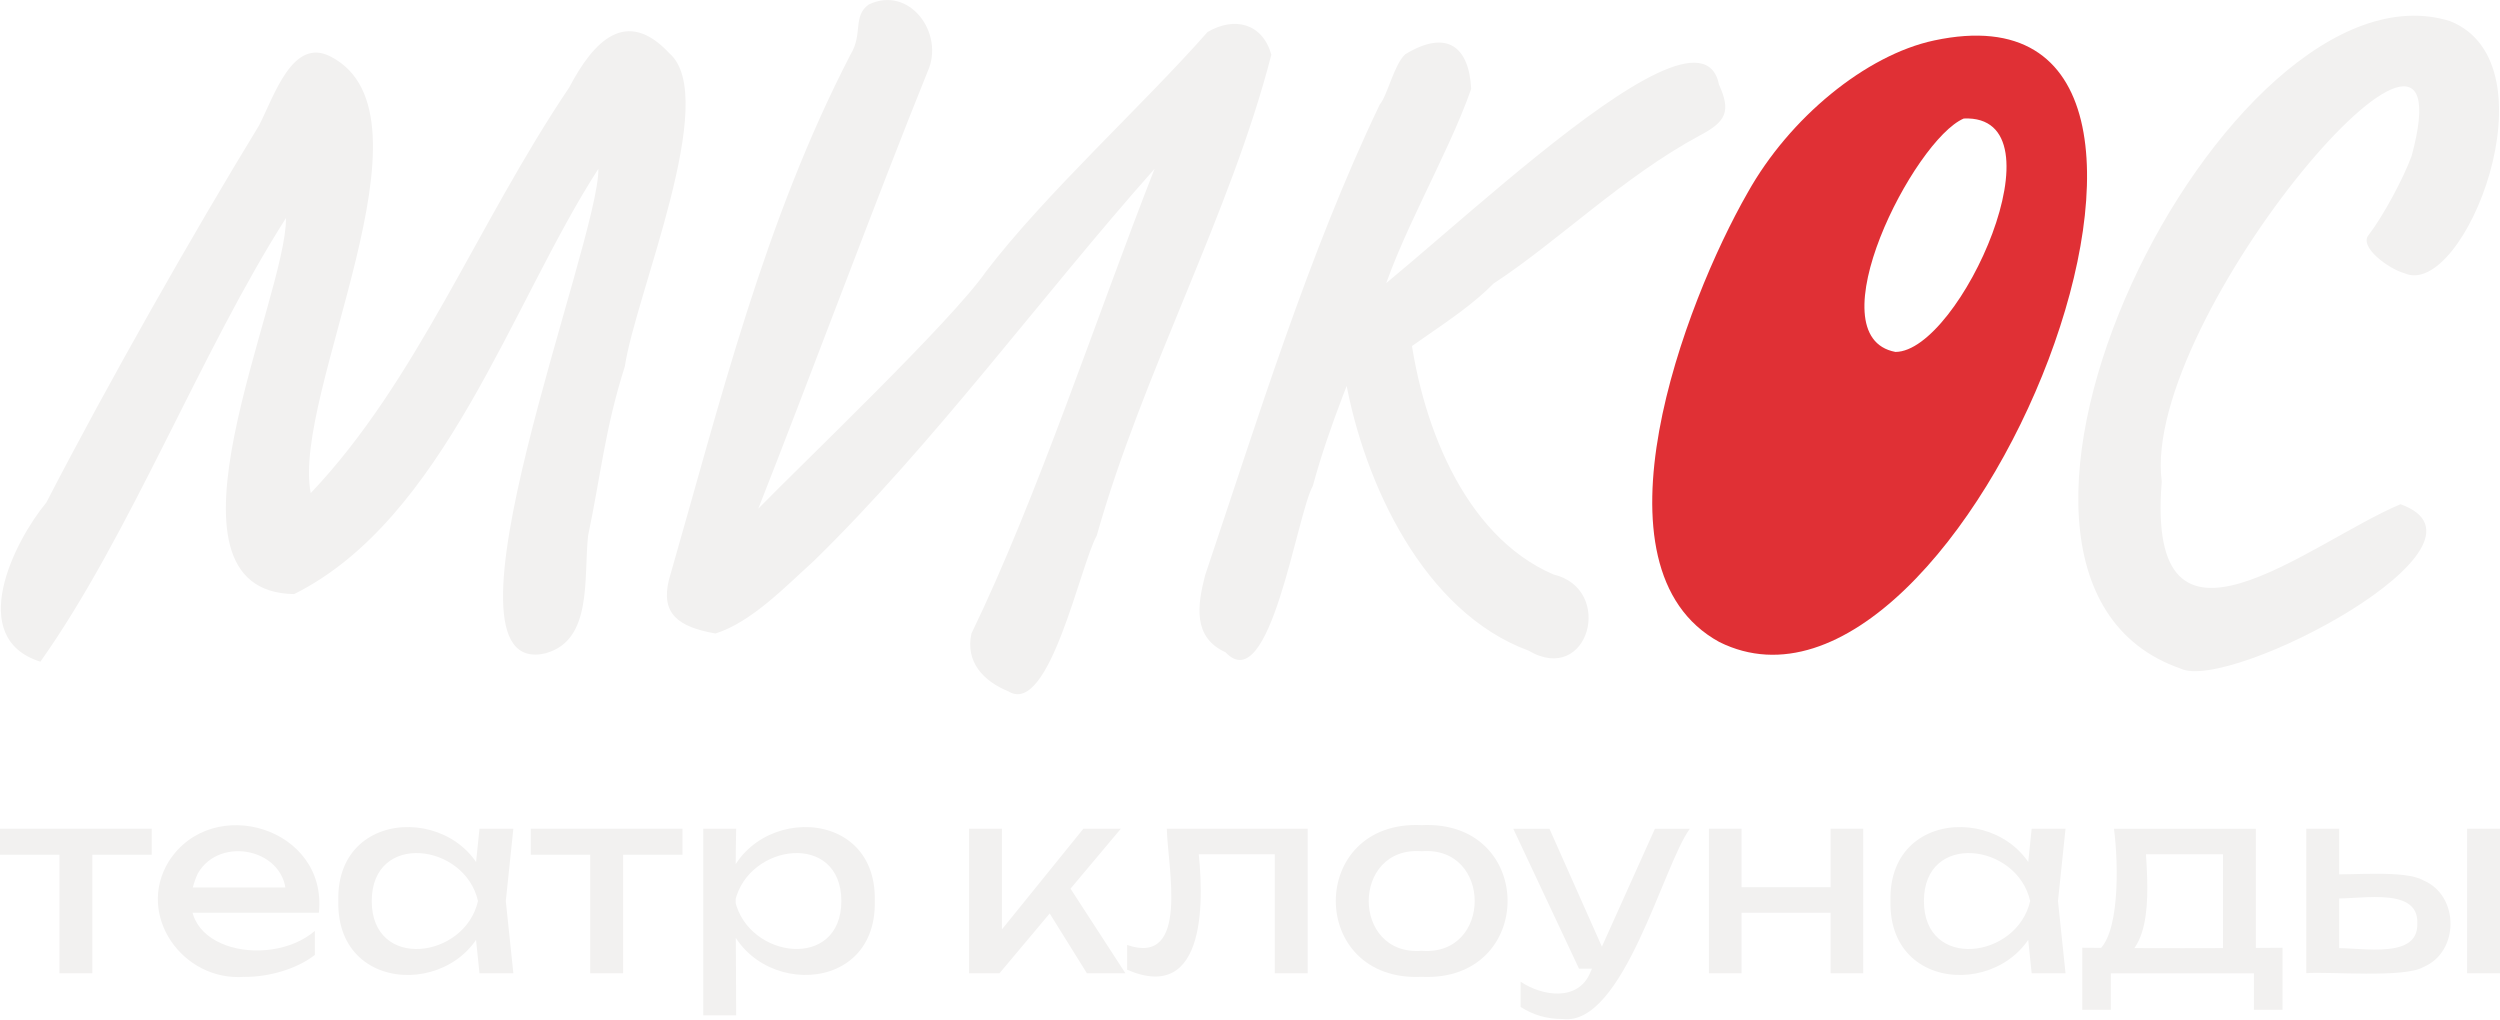
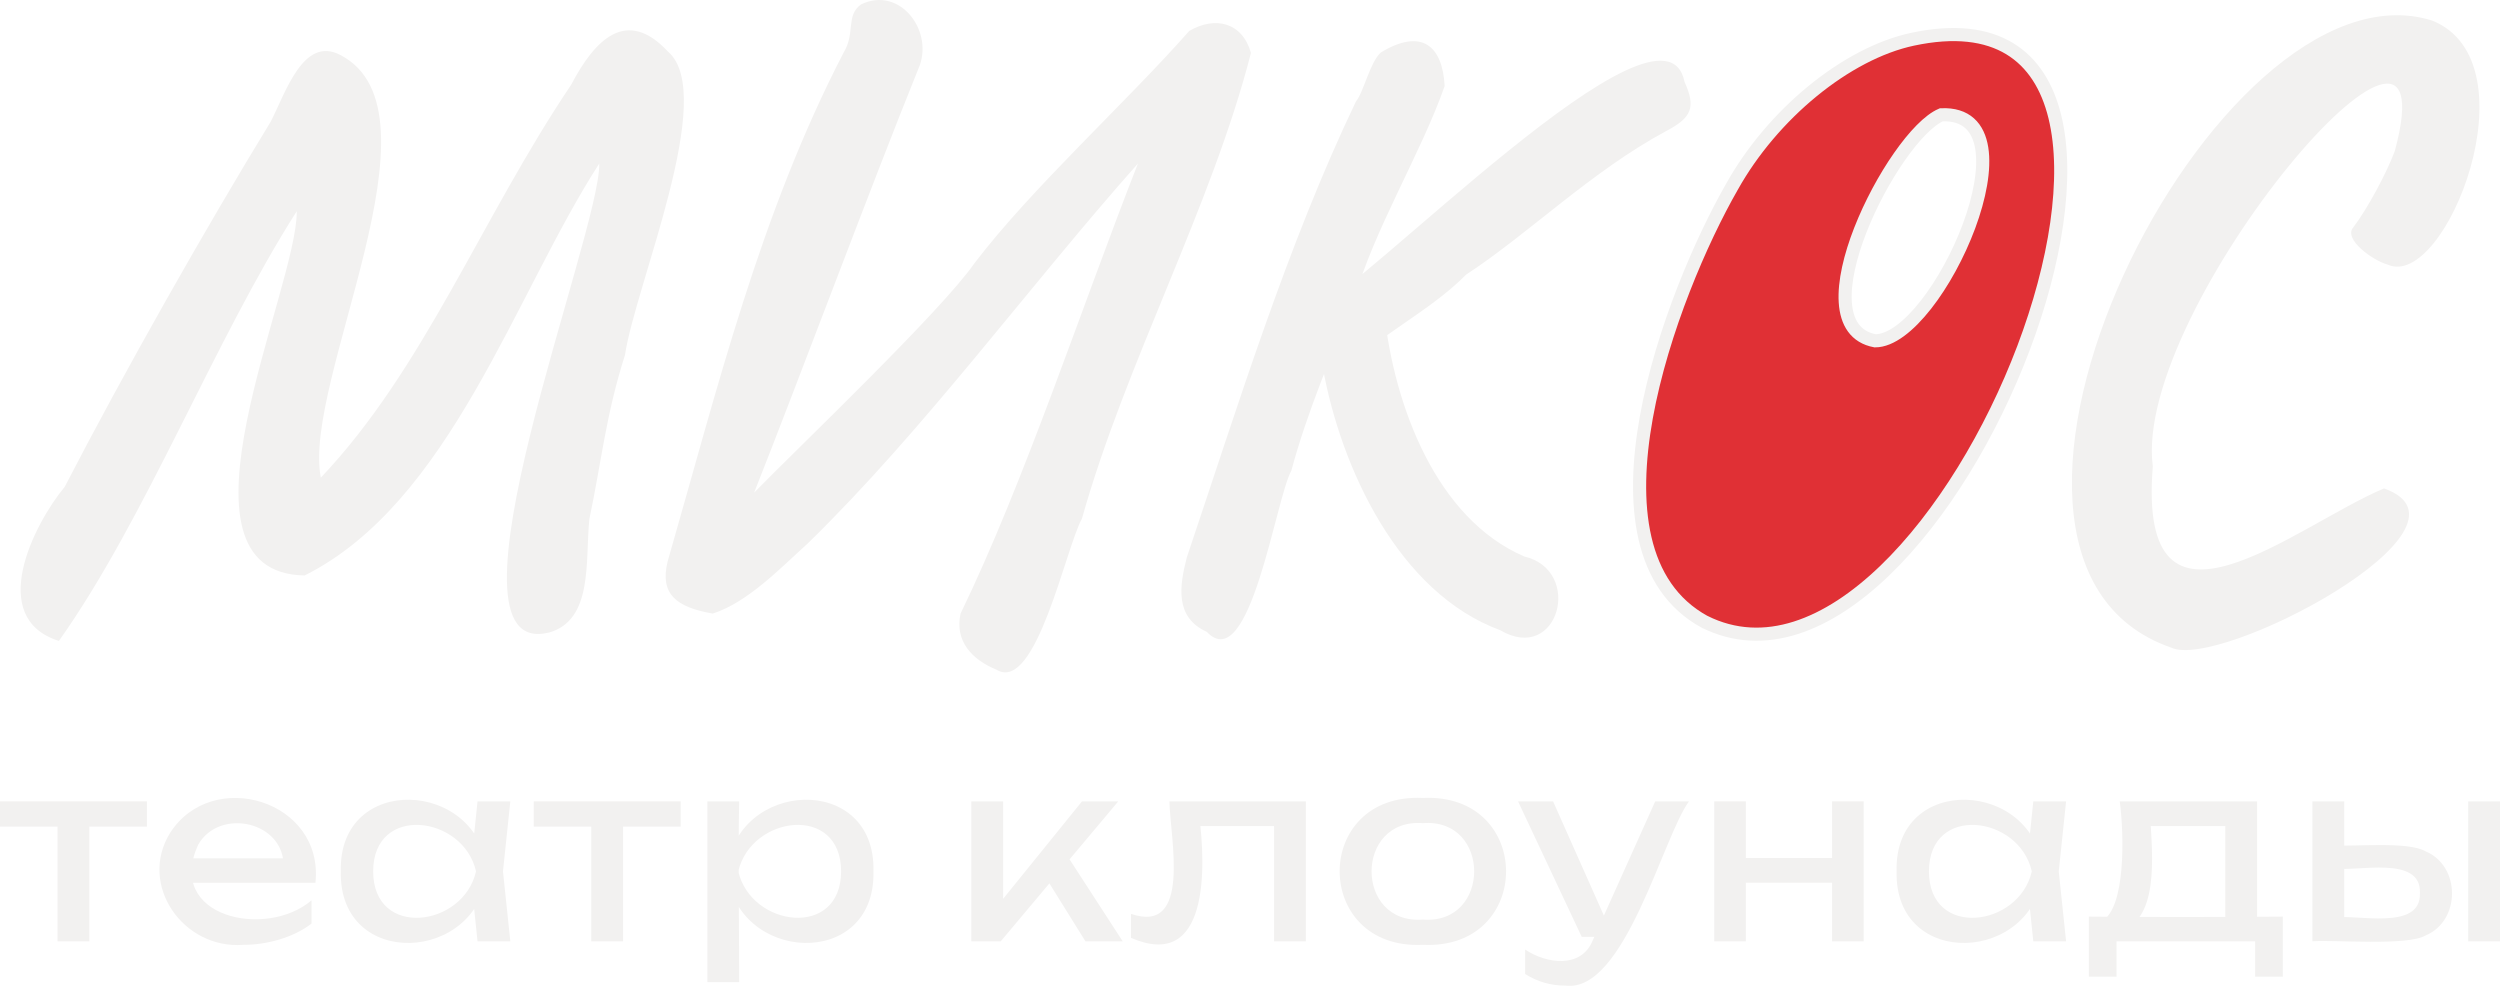
- <svg xmlns="http://www.w3.org/2000/svg" xmlns:xlink="http://www.w3.org/1999/xlink" id="_Слой_2" data-name="Слой 2" viewBox="0 0 334.37 136.32">
-   <defs>
-     <style>
-       .cls-1 {
-         fill: #e03035;
-       }
- 
-       .cls-2 {
-         fill: #f2f1f0;
-       }
-     </style>
-     <symbol id="Logo_Horizontal_2" data-name="Logo Horizontal 2" viewBox="0 0 334.37 136.32">
+ <svg xmlns="http://www.w3.org/2000/svg" id="_Слой_2" data-name="Слой 2" viewBox="0 0 381.13 150.3">
+   <g id="_Слой_1_копия_" data-name="Слой 1 (копия)">
+     <g id="Logo_Vertical_2_копия_" data-name="Logo Vertical 2 (копия)">
      <g>
-         <g>
-           <path class="cls-2" d="M73.05,87.36c-16.31,3.97,7.16-55.17,6.98-64.78-11.66,18.05-20.59,46.84-40.69,56.88-19.95-.32-.97-39.65-1.09-50.3-11.41,17.9-20.84,42.4-32.85,59.34-9.99-3.15-3.54-16.05,.8-21.29,8.26-15.99,19.59-35.92,28.44-50.42,2.06-3.99,4.49-11.9,9.61-9.21,15.13,7.85-5.31,45.1-2.69,58.37,14.27-15.03,22.15-35.81,34.57-54.25,3.3-6.29,7.65-10.73,13.39-4.58,6.86,5.93-4.54,32.33-5.95,41.89-2.65,8.32-3.18,14.36-4.92,22.66-.59,5.79,.58,13.93-5.61,15.68Z" />
-           <path class="cls-2" d="M134.97,92.51c-3.49-1.4-5.87-4.01-5.04-7.78,8.8-18.16,16.69-42.26,24.49-62.15-15.09,16.99-29.47,36.74-45.61,52.48-3.73,3.36-8.25,8.12-13.11,9.67-5.05-.88-7.32-2.68-6.24-7.15,6.92-24.03,12.76-48.01,24.32-70.33,1.64-2.68,.25-5.09,2.4-6.64,5.45-2.63,10.2,3.85,7.9,8.93-6.34,15.64-16.53,43-22.66,58.49,5.95-6.1,25.85-25.06,30.45-31.7,7.97-10.44,20.98-22.22,29.64-32.05,3.59-2.1,7.34-1.18,8.53,3.03-5.45,21.23-17.27,42.7-23.35,64.32-2.23,3.98-6.31,24.01-11.73,20.89Z" />
-           <path class="cls-2" d="M163.93,87.25c-4.43-2-3.78-6.31-2.75-10.3,6.91-20.48,13.81-43.03,23.35-62.95,1.06-1.27,1.93-5.4,3.43-6.75,5.61-3.39,8.52-.97,8.81,4.64-3.24,9.24-9.87,20.03-12.48,29.47-2.97,7.15-6.57,15.71-8.7,23.63-2.16,3.82-5.72,28.55-11.67,22.26Zm13.96-43.95c7.74-3.17,49.15-46.37,52.02-31.99,1.59,3.51,1.04,4.93-2.57,6.81-10.27,5.53-19.02,14.21-27.58,19.8-5.09,5.17-12.58,8.63-17.74,13.96l-4.12-8.58Zm26.55,43.72c-14.01-5.15-22-22.39-24.49-36.28,0,0,.12-7.1,.12-7.1l8.35-.57c1.4,13.03,7.23,28.54,19.34,33.76,8.24,1.94,4.74,14.94-3.32,10.19Z" />
-           <path class="cls-1" d="M229.96,85.87c-18.09-9.91-4.62-45.43,3.78-60.09,5.58-10.01,15.81-18.42,24.95-20.37,46.23-9.86,4.16,96.79-28.73,80.46Zm23.55-38.8c8.64-.02,22.88-31.81,9.14-31.22-6.69,2.86-20.07,29.16-9.14,31.22Z" />
-           <path class="cls-2" d="M291.65,89.42c-35.6-12.37,6.12-95.96,36.05-86.59,14.31,5.71,1.84,37.31-6.12,33.71-2.05-.55-6.19-3.54-4.75-5.15,1.93-2.52,4.61-7.5,5.72-10.53,8.25-30.45-36.31,21.64-33.42,43.55-2.2,27.01,19.63,8.2,31.93,3.03,14.9,5.32-22.85,25.19-29.41,21.98Z" />
-         </g>
-         <g>
-           <path class="cls-2" d="M0,110.84H20.29v3.48H0v-3.48Zm7.95,1.54h4.4v17.79H7.95v-17.79Z" />
-           <path class="cls-2" d="M32.71,130.65c-8.29,.65-14.57-8.26-10.13-15.45,5.83-9.12,21.27-4.49,20.07,6.88H24.62v-3.38h15.83l-2.2,1.26c.25-6.38-8.85-8.34-11.8-3.12-4.55,9.99,9.39,13.03,15.66,7.67v3.21c-2.46,1.92-6.19,2.95-9.4,2.94Z" />
-           <path class="cls-2" d="M65.48,120.51c-1.15,12.69-20.55,13.68-20.23,0-.36-13.68,19.15-12.69,20.23,0Zm-15.76,0c0,9.34,12.46,7.74,14.21,0-1.74-7.74-14.2-9.33-14.21,0Zm14.41,9.66l-.74-7.17,.88-2.49-.88-2.46,.74-7.21h4.53l-1.01,9.67,1.01,9.66h-4.53Z" />
-           <path class="cls-2" d="M70.99,110.84h20.29v3.48h-20.29v-3.48Zm7.95,1.54h4.4v17.79h-4.4v-17.79Z" />
-           <path class="cls-2" d="M94.06,110.84h4.4c-.16,7.06,0,17.79,0,24.96h-4.4v-24.96Zm2.71,9.67c1.13-12.69,20.57-13.68,20.23,0,.31,13.69-19.05,12.67-20.23,0Zm15.76,0c-.02-9.34-12.42-7.73-14.21,0,1.79,7.73,14.19,9.34,14.21,0Z" />
-           <path class="cls-2" d="M129.61,130.17v-19.33h4.4v15.57l-1.32-.48,12.21-15.09h5.01l-16.23,19.33h-4.06Zm15.76,0l-5.95-9.56,3.08-2.8,8.02,12.36h-5.14Z" />
-           <path class="cls-2" d="M156.06,110.84h18.84v19.33h-4.4v-17.96l2.03,2.05h-14.27l1.89-1.57c.97,7.4,1.34,21.65-9.4,17.01v-3.31c8.42,2.89,5.41-10.42,5.31-15.54Z" />
-           <path class="cls-2" d="M190.15,130.65c-15.32,.72-15.32-21.02,0-20.29,15.32-.73,15.31,21.01,0,20.29Zm0-3.48c9.45,.73,9.45-14.05,0-13.32-9.45-.72-9.45,14.04,0,13.32Z" />
-           <path class="cls-2" d="M211.19,129.56l-8.79-18.71h4.84l8.32,18.71h-4.36Zm-2.2,6.73c-2.12,0-3.9-.53-5.61-1.61v-3.38c2.91,1.96,7.73,2.68,9.33-1.26,0,0,8.63-19.19,8.63-19.19h4.67c-3.56,4.8-8.88,26.45-17.01,25.44Z" />
-           <path class="cls-2" d="M228.57,110.84h4.36v19.33h-4.36v-19.33Zm2.47,7.82h15.63v3.42h-15.63v-3.42Zm13.8-7.82h4.36v19.33h-4.36v-19.33Z" />
-           <path class="cls-2" d="M273.08,120.51c-1.15,12.69-20.55,13.68-20.23,0-.36-13.68,19.15-12.69,20.23,0Zm-15.76,0c0,9.34,12.46,7.74,14.21,0-1.74-7.74-14.21-9.33-14.21,0Zm14.41,9.66l-.74-7.17,.88-2.49-.88-2.46,.74-7.21h4.53l-1.01,9.67,1.01,9.66h-4.53Z" />
-           <path class="cls-2" d="M305.28,126.76v8.3h-3.82v-4.88h-19.14v4.88h-3.82v-8.3c7.45,.08,19.34,.07,26.79,0Zm-22.53-15.91h18.97v18.03h-4.4v-16.67l2.03,2.05h-14.31l1.89-1.5c.28,5.34,1.45,15.1-4.8,16.12l-1.79-1.54c3.19-1.86,3.03-11.69,2.4-16.49Z" />
-           <path class="cls-2" d="M308.46,130.17v-19.33h4.4v18.1l-1.56-2.05c3.04-.55,12.2,1.94,12.01-3.38,.23-5.34-8.84-2.89-11.87-3.42v-3.18c2.82,.2,10.24-.6,12.68,.84,4.84,2.03,4.84,9.57,0,11.59-2.5,1.5-12.75,.58-15.66,.82Zm21.51-19.33h4.4v19.33h-4.4v-19.33Z" />
-         </g>
+         <path d="M83.65,96.44c-18.01,4.39,7.91-60.9,7.71-71.51-12.88,19.93-22.73,51.71-44.92,62.8-22.02-.35-1.08-43.78-1.2-55.53-12.6,19.76-23,46.81-36.26,65.51-11.03-3.48-3.9-17.72,.89-23.5,9.12-17.65,21.62-39.66,31.4-55.66,2.27-4.4,4.96-13.13,10.61-10.17,16.71,8.66-5.86,49.79-2.97,64.44,15.75-16.6,24.45-39.53,38.16-59.89,3.64-6.94,8.45-11.85,14.78-5.05,7.58,6.54-5.01,35.69-6.57,46.24-2.92,9.18-3.51,15.85-5.43,25.02-.66,6.39,.64,15.38-6.19,17.31Z" fill="#f2f1f0" />
+         <path d="M152,102.13c-3.85-1.55-6.48-4.42-5.56-8.59,9.72-20.04,18.42-46.65,27.04-68.61-16.66,18.75-32.53,40.56-50.35,57.93-4.12,3.71-9.11,8.96-14.47,10.68-5.57-.97-8.08-2.96-6.89-7.9,7.64-26.53,14.08-53,26.85-77.64,1.81-2.96,.28-5.62,2.65-7.33,6.02-2.9,11.26,4.25,8.72,9.86-7,17.27-18.24,47.47-25.02,64.57,6.57-6.74,28.54-27.66,33.61-35,8.8-11.53,23.16-24.53,32.72-35.38,3.96-2.32,8.1-1.31,9.41,3.35-6.01,23.44-19.06,47.14-25.77,71.01-2.46,4.4-6.97,26.51-12.95,23.06Z" fill="#f2f1f0" />
+         <path d="M183.97,96.32c-4.89-2.21-4.17-6.96-3.03-11.37,7.63-22.61,15.25-47.5,25.78-69.49,1.17-1.4,2.13-5.97,3.79-7.46,6.2-3.75,9.4-1.07,9.73,5.12-3.57,10.21-10.9,22.12-13.77,32.54-3.28,7.89-7.26,17.34-9.6,26.09-2.38,4.21-6.31,31.52-12.89,24.58Zm15.42-48.52c8.54-3.51,54.26-51.19,57.42-35.32,1.75,3.87,1.14,5.44-2.84,7.52-11.34,6.1-21,15.69-30.45,21.86-5.62,5.71-13.89,9.53-19.58,15.41l-4.55-9.48Zm29.31,48.27c-15.47-5.69-24.28-24.72-27.04-40.05,0,0,.13-7.83,.13-7.83l9.22-.63c1.54,14.39,7.98,31.5,21.35,37.27,9.1,2.14,5.24,16.49-3.66,11.24Z" fill="#f2f1f0" />
+         <path d="M259.87,94.8c-19.97-10.94-5.1-50.15,4.17-66.33,6.16-11.05,17.45-20.34,27.55-22.49,51.03-10.88,4.59,106.86-31.71,88.82Zm26-42.84c9.54-.03,25.26-35.12,10.09-34.46-7.39,3.15-22.16,32.2-10.09,34.46Z" fill="#e03035" stroke="#f2f1f0" stroke-miterlimit="10" stroke-width="2" />
+         <path d="M330.97,98.72c-39.3-13.66,6.76-105.93,39.8-95.59,15.8,6.31,2.04,41.19-6.76,37.21-2.26-.61-6.83-3.9-5.24-5.69,2.13-2.78,5.08-8.28,6.32-11.62,9.11-33.61-40.09,23.89-36.89,48.08-2.43,29.82,21.67,9.05,35.25,3.35,16.45,5.87-25.22,27.81-32.47,24.26Z" fill="#f2f1f0" />
      </g>
-     </symbol>
-   </defs>
-   <g id="_Слой_1-2" data-name="Слой 1">
-     <use width="334.37" height="136.32" xlink:href="#Logo_Horizontal_2" />
+       <g>
+         <path d="M0,122.17H22.4v3.85H0v-3.85Zm8.77,1.7h4.85v19.64h-4.85v-19.64Z" fill="#f2f1f0" />
+         <path d="M37.11,144.04c-9.15,.72-16.09-9.12-11.18-17.06,6.44-10.06,23.49-4.96,22.16,7.6H28.18v-3.73h17.48l-2.43,1.4c.27-7.04-9.78-9.2-13.03-3.45-5.03,11.03,10.37,14.38,17.29,8.46v3.54c-2.71,2.12-6.84,3.26-10.38,3.24Z" fill="#f2f1f0" />
+         <path d="M74.29,132.84c-1.27,14-22.68,15.1-22.33,0-.4-15.1,21.14-14.01,22.33,0Zm-17.4,0c0,10.31,13.76,8.54,15.68,0-1.92-8.55-15.68-10.3-15.68,0Zm15.91,10.67l-.82-7.92,.97-2.75-.97-2.71,.82-7.96h5l-1.12,10.67,1.12,10.67h-5Z" fill="#f2f1f0" />
+         <path d="M81.37,122.17h22.4v3.85h-22.4v-3.85Zm8.77,1.7h4.85v19.64h-4.85v-19.64Z" fill="#f2f1f0" />
+         <path d="M107.84,122.17h4.85c-.18,7.8,0,19.64,0,27.56h-4.85v-27.56Zm2.99,10.67c1.24-14.01,22.71-15.1,22.33,0,.35,15.11-21.03,13.99-22.33,0Zm17.4,0c-.02-10.32-13.71-8.53-15.68,0,1.97,8.53,15.66,10.31,15.68,0Z" fill="#f2f1f0" />
+         <path d="M148.08,143.51v-21.34h4.85v17.19l-1.46-.53,13.48-16.66h5.53l-17.92,21.34h-4.48Zm17.4,0l-6.57-10.56,3.4-3.09,8.85,13.65h-5.68Z" fill="#f2f1f0" />
+         <path d="M178.28,122.17h20.8v21.34h-4.85v-19.83l2.24,2.26h-15.76l2.09-1.73c1.08,8.16,1.48,23.9-10.38,18.77v-3.66c9.29,3.19,5.97-11.51,5.86-17.15Z" fill="#f2f1f0" />
+         <path d="M216.92,144.04c-16.91,.8-16.92-23.21,0-22.39,16.91-.81,16.91,23.2,0,22.39Zm0-3.85c10.43,.81,10.43-15.51,0-14.7-10.43-.79-10.43,15.5,0,14.7Z" fill="#f2f1f0" />
+         <path d="M241.14,142.83l-9.71-20.66h5.34l9.19,20.66h-4.82Zm-2.43,7.43c-2.34,0-4.31-.59-6.2-1.77v-3.73c3.21,2.16,8.54,2.96,10.31-1.4,0,0,9.52-21.19,9.52-21.19h5.15c-3.94,5.3-9.81,29.19-18.78,28.09Z" fill="#f2f1f0" />
+         <path d="M261.34,122.17h4.82v21.34h-4.82v-21.34Zm2.73,8.63h17.25v3.77h-17.25v-3.77Zm15.23-8.63h4.82v21.34h-4.82v-21.34Z" fill="#f2f1f0" />
+         <path d="M311.47,132.84c-1.27,14-22.68,15.1-22.33,0-.4-15.1,21.14-14.01,22.33,0Zm-17.4,0c0,10.31,13.76,8.54,15.68,0-1.92-8.55-15.68-10.3-15.68,0Zm15.91,10.67l-.82-7.92,.97-2.75-.97-2.71,.82-7.96h5l-1.12,10.67,1.12,10.67h-5Z" fill="#f2f1f0" />
+         <path d="M348.02,139.74v9.16h-4.22v-5.39h-21.13v5.39h-4.22v-9.16c8.23,.09,21.35,.07,29.57,0Zm-24.87-17.57h20.95v19.91h-4.85v-18.4l2.24,2.26h-15.79l2.09-1.66c.31,5.9,1.6,16.67-5.3,17.79l-1.98-1.7c3.52-2.05,3.35-12.91,2.65-18.21Z" fill="#f2f1f0" />
+         <path d="M352.53,143.51v-21.34h4.85v19.98l-1.72-2.26c3.35-.6,13.47,2.14,13.26-3.73,.26-5.89-9.76-3.19-13.11-3.77v-3.51c3.11,.22,11.31-.66,14,.92,5.34,2.25,5.34,10.56,0,12.8-2.76,1.66-14.08,.64-17.29,.9Zm23.75-21.34h4.85v21.34h-4.85v-21.34Z" fill="#f2f1f0" />
+       </g>
+     </g>
  </g>
</svg>
